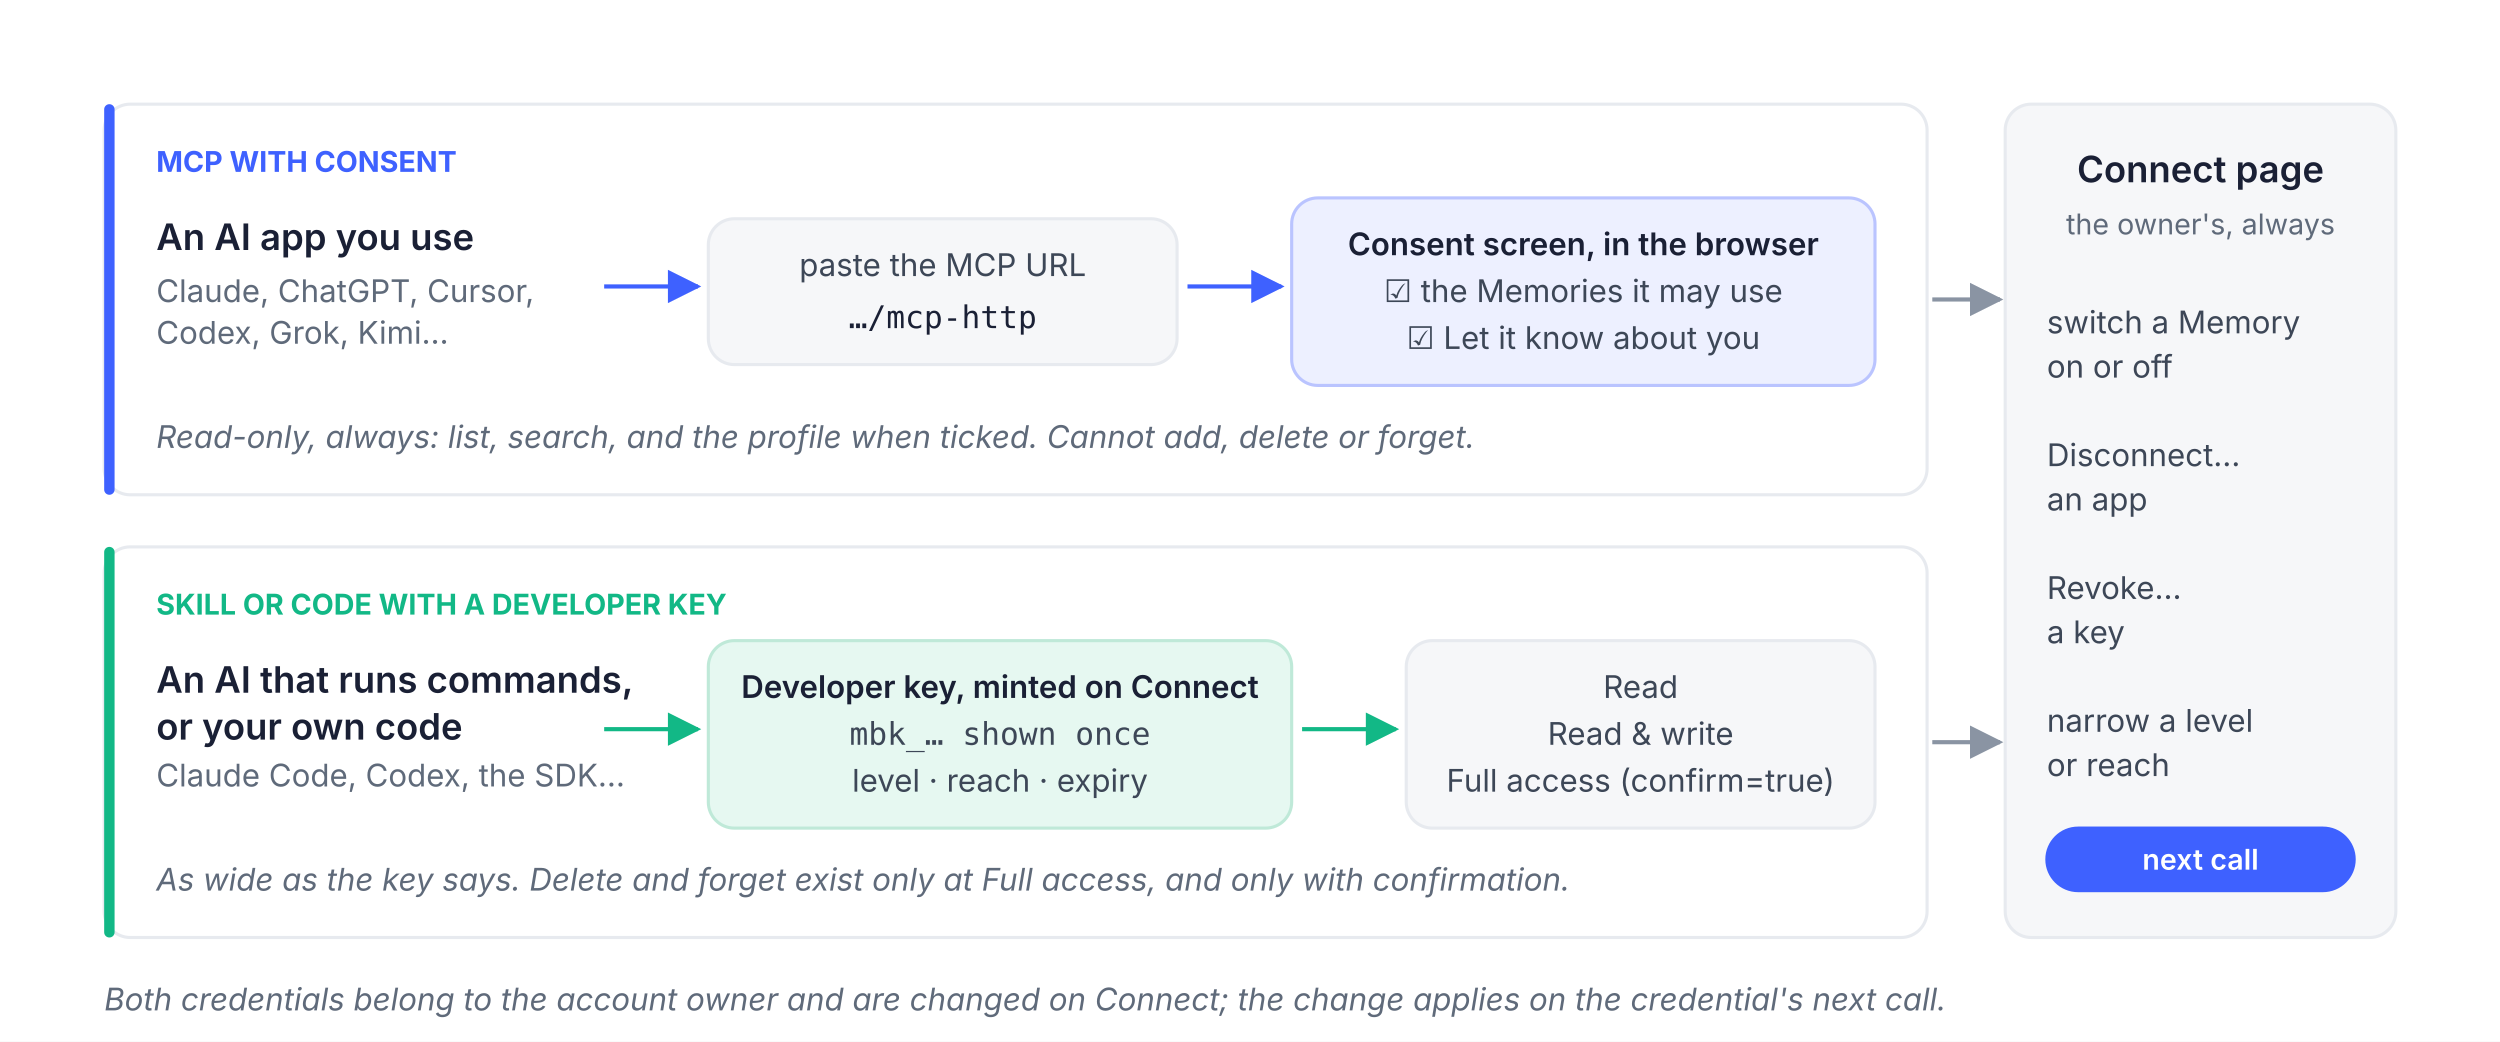
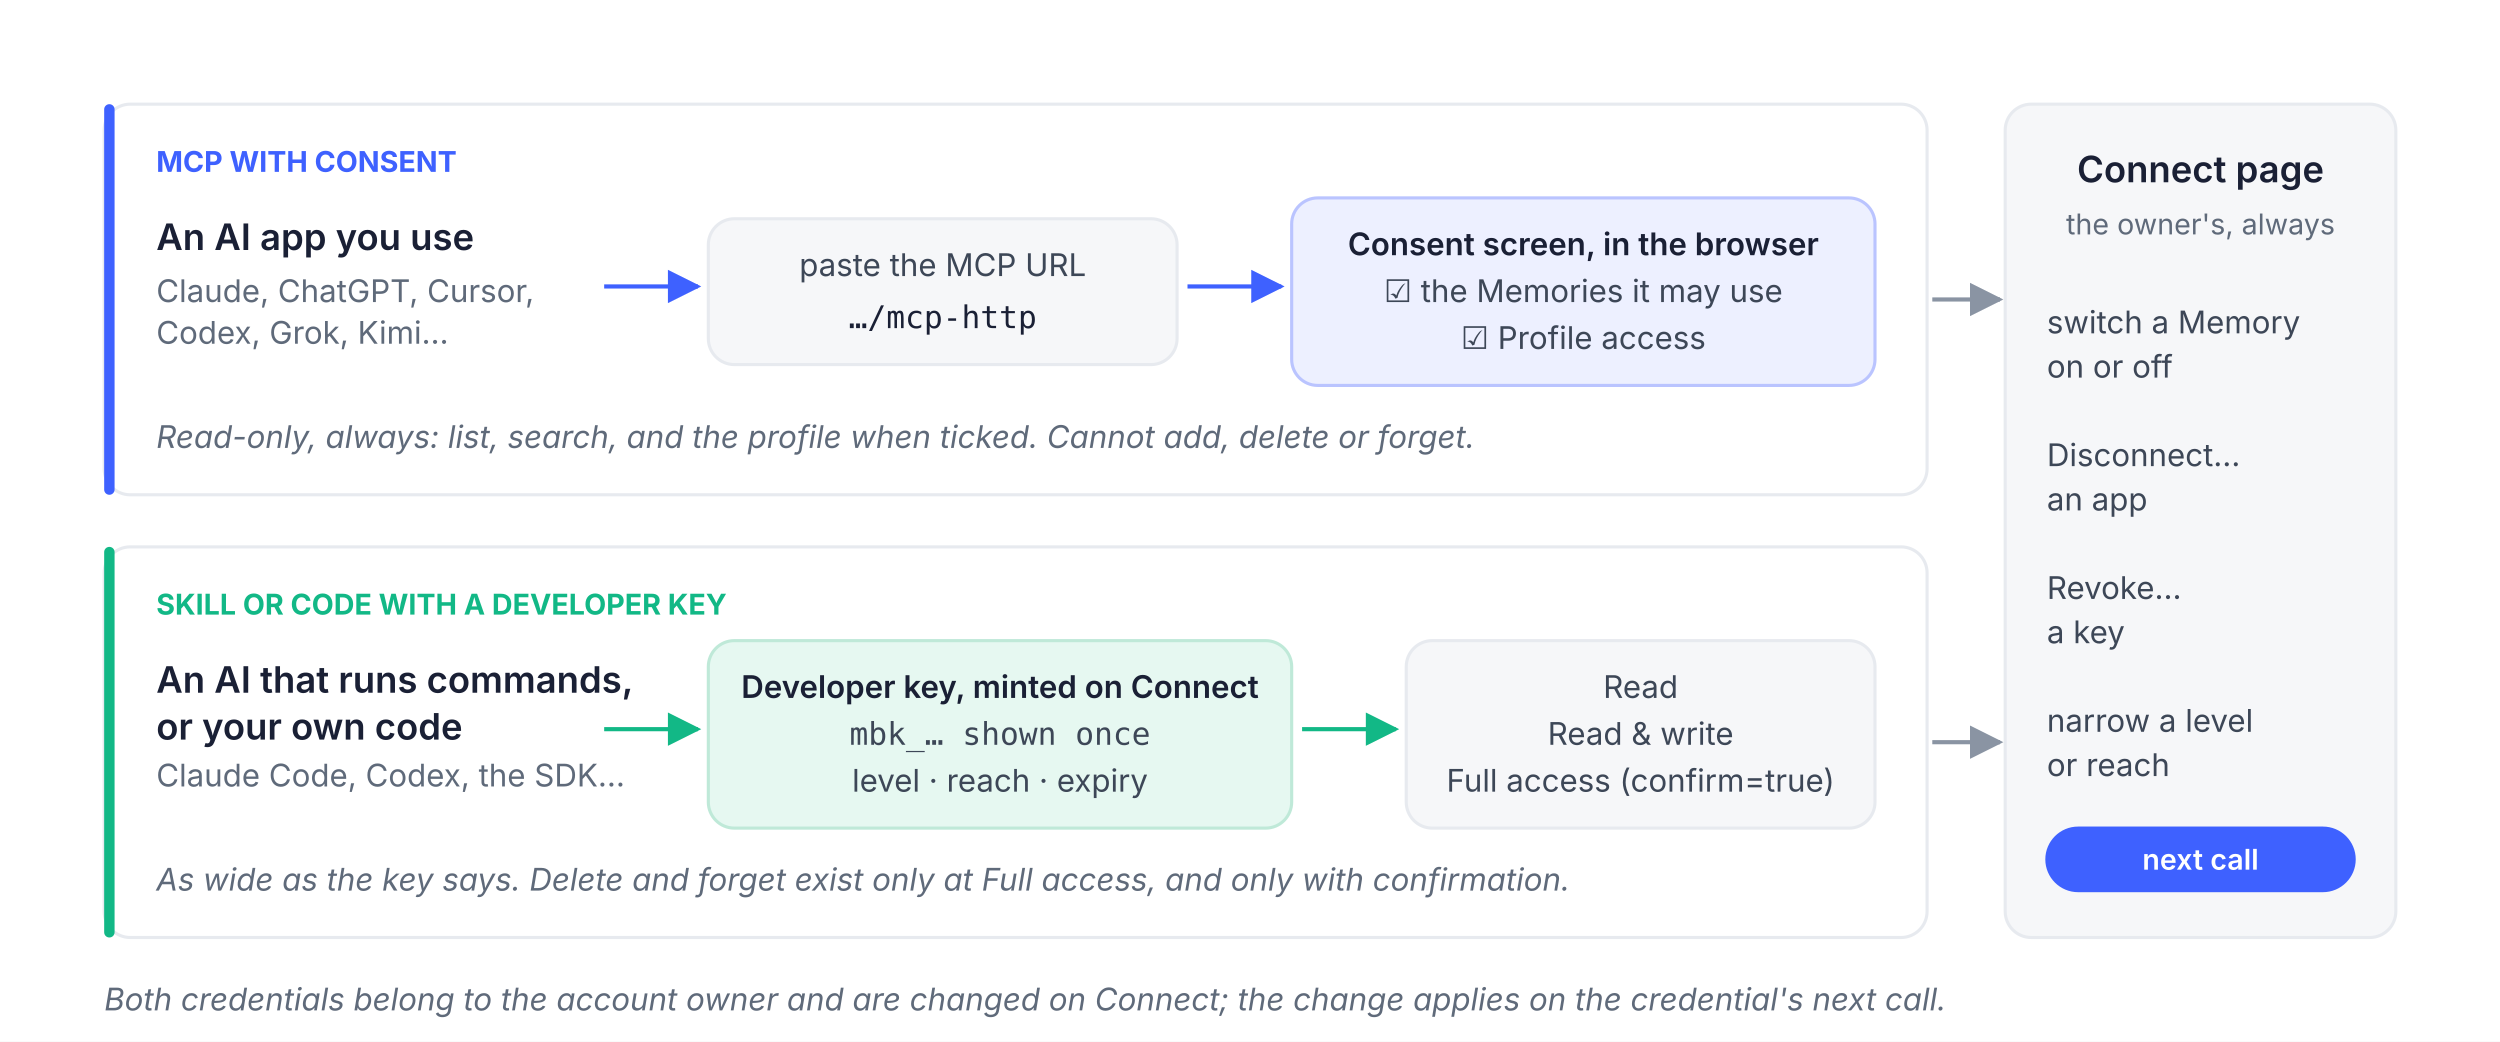
<svg xmlns="http://www.w3.org/2000/svg" viewBox="0 0 960 400" width="960" height="400" role="img" font-family="Inter, 'Noto Sans', 'Helvetica Neue', Arial, sans-serif">
  <defs>
    <marker id="arr-s" viewBox="0 0 10 10" refX="9" refY="5" markerWidth="8" markerHeight="8" orient="auto-start-reverse">
      <path d="M 0 0 L 10 5 L 0 10 z" fill="#8a94a3" />
    </marker>
    <marker id="arr-b" viewBox="0 0 10 10" refX="9" refY="5" markerWidth="8" markerHeight="8" orient="auto-start-reverse">
      <path d="M 0 0 L 10 5 L 0 10 z" fill="#3e61ff" />
    </marker>
    <marker id="arr-g" viewBox="0 0 10 10" refX="9" refY="5" markerWidth="8" markerHeight="8" orient="auto-start-reverse">
      <path d="M 0 0 L 10 5 L 0 10 z" fill="#12b886" />
    </marker>
    <marker id="arr-d" viewBox="0 0 10 10" refX="9" refY="5" markerWidth="8" markerHeight="8" orient="auto-start-reverse">
      <path d="M 0 0 L 10 5 L 0 10 z" fill="#d64545" />
    </marker>
  </defs>
  <rect width="960" height="400" fill="#ffffff" />
  <rect x="40" y="40" width="700" height="150" rx="10" fill="#fff" stroke="#e7eaef" stroke-width="1.2" />
  <rect x="40" y="40" width="4" height="150" rx="2" fill="#3e61ff" />
  <text x="60" y="66" font-family="Inter, 'Noto Sans', 'Helvetica Neue', Arial, sans-serif" font-size="11" font-weight="700" fill="#3e61ff" text-anchor="start">MCP WITH CONSENT</text>
  <text x="60" y="96" font-family="Inter, 'Noto Sans', 'Helvetica Neue', Arial, sans-serif" font-size="14" font-weight="600" fill="#1a2035" text-anchor="start">An AI app you use</text>
  <text x="60" y="116" font-family="Inter, 'Noto Sans', 'Helvetica Neue', Arial, sans-serif" font-size="12" font-weight="400" fill="#5f6a7a" text-anchor="start">Claude, ChatGPT, Cursor,</text>
  <text x="60" y="132" font-family="Inter, 'Noto Sans', 'Helvetica Neue', Arial, sans-serif" font-size="12" font-weight="400" fill="#5f6a7a" text-anchor="start">Codex, Grok, Kimi…</text>
  <path d="M 232 110 L 268 110" fill="none" stroke="#3e61ff" stroke-width="1.6" marker-end="url(#arr-b)" />
  <rect x="272" y="84" width="180" height="56" rx="10" fill="#f6f7f9" stroke="#e7eaef" stroke-width="1.2" />
  <text x="362" y="106" font-family="Inter, 'Noto Sans', 'Helvetica Neue', Arial, sans-serif" font-size="12" font-weight="400" fill="#3d4757" text-anchor="middle">paste the MCP URL</text>
  <text x="362" y="126" font-family="'JetBrains Mono', SFMono-Regular, Menlo, Consolas, monospace" font-size="12" font-weight="400" fill="#1a2035" text-anchor="middle">…/mcp-http</text>
  <path d="M 456 110 L 492 110" fill="none" stroke="#3e61ff" stroke-width="1.6" marker-end="url(#arr-b)" />
  <rect x="496" y="76" width="224" height="72" rx="10" fill="#edf0ff" stroke="#bac4ff" stroke-width="1.2" />
  <text x="608" y="98" font-family="Inter, 'Noto Sans', 'Helvetica Neue', Arial, sans-serif" font-size="12" font-weight="600" fill="#1a2035" text-anchor="middle">Consent screen, in the browser</text>
  <text x="608" y="116" font-family="Inter, 'Noto Sans', 'Helvetica Neue', Arial, sans-serif" font-size="12" font-weight="400" fill="#3d4757" text-anchor="middle">☑ the Memories it may use</text>
-   <text x="608" y="134" font-family="Inter, 'Noto Sans', 'Helvetica Neue', Arial, sans-serif" font-size="12" font-weight="400" fill="#3d4757" text-anchor="middle">☑ Let it know about you</text>
+   <text x="608" y="134" font-family="Inter, 'Noto Sans', 'Helvetica Neue', Arial, sans-serif" font-size="12" font-weight="400" fill="#3d4757" text-anchor="middle">☑ Profile access</text>
  <text x="60" y="172" font-family="Inter, 'Noto Sans', 'Helvetica Neue', Arial, sans-serif" font-size="12" font-weight="400" fill="#5f6a7a" text-anchor="start" font-style="italic">Read-only, always: list, search, and the profile when ticked. Cannot add, delete or forget.</text>
  <rect x="40" y="210" width="700" height="150" rx="10" fill="#fff" stroke="#e7eaef" stroke-width="1.2" />
  <rect x="40" y="210" width="4" height="150" rx="2" fill="#12b886" />
  <text x="60" y="236" font-family="Inter, 'Noto Sans', 'Helvetica Neue', Arial, sans-serif" font-size="11" font-weight="700" fill="#12b886" text-anchor="start">SKILL OR CODE WITH A DEVELOPER KEY</text>
  <text x="60" y="266" font-family="Inter, 'Noto Sans', 'Helvetica Neue', Arial, sans-serif" font-size="14" font-weight="600" fill="#1a2035" text-anchor="start">An AI that runs commands,</text>
  <text x="60" y="284" font-family="Inter, 'Noto Sans', 'Helvetica Neue', Arial, sans-serif" font-size="14" font-weight="600" fill="#1a2035" text-anchor="start">or your own code</text>
  <text x="60" y="302" font-family="Inter, 'Noto Sans', 'Helvetica Neue', Arial, sans-serif" font-size="12" font-weight="400" fill="#5f6a7a" text-anchor="start">Claude Code, Codex, the SDK…</text>
  <path d="M 232 280 L 268 280" fill="none" stroke="#12b886" stroke-width="1.6" marker-end="url(#arr-g)" />
  <rect x="272" y="246" width="224" height="72" rx="10" fill="#e6f8f1" stroke="#bfe9d8" stroke-width="1.2" />
  <text x="384" y="268" font-family="Inter, 'Noto Sans', 'Helvetica Neue', Arial, sans-serif" font-size="12" font-weight="600" fill="#1a2035" text-anchor="middle">Developer key, minted on Connect</text>
  <text x="384" y="286" font-family="'JetBrains Mono', SFMono-Regular, Menlo, Consolas, monospace" font-size="12" font-weight="400" fill="#3d4757" text-anchor="middle">mbk_…  shown once</text>
  <text x="384" y="304" font-family="Inter, 'Noto Sans', 'Helvetica Neue', Arial, sans-serif" font-size="12" font-weight="400" fill="#3d4757" text-anchor="middle">level · reach · expiry</text>
  <path d="M 500 280 L 536 280" fill="none" stroke="#12b886" stroke-width="1.6" marker-end="url(#arr-g)" />
  <rect x="540" y="246" width="180" height="72" rx="10" fill="#f6f7f9" stroke="#e7eaef" stroke-width="1.2" />
  <text x="630" y="268" font-family="Inter, 'Noto Sans', 'Helvetica Neue', Arial, sans-serif" font-size="12" font-weight="400" fill="#3d4757" text-anchor="middle">Read</text>
  <text x="630" y="286" font-family="Inter, 'Noto Sans', 'Helvetica Neue', Arial, sans-serif" font-size="12" font-weight="400" fill="#3d4757" text-anchor="middle">Read &amp; write</text>
  <text x="630" y="304" font-family="Inter, 'Noto Sans', 'Helvetica Neue', Arial, sans-serif" font-size="12" font-weight="400" fill="#3d4757" text-anchor="middle">Full access (confirm=true)</text>
  <text x="60" y="342" font-family="Inter, 'Noto Sans', 'Helvetica Neue', Arial, sans-serif" font-size="12" font-weight="400" fill="#5f6a7a" text-anchor="start" font-style="italic">As wide as the key says. Delete and forget exist only at Full access, and only with confirmation.</text>
  <rect x="770" y="40" width="150" height="320" rx="10" fill="#f6f7f9" stroke="#e7eaef" stroke-width="1.2" />
  <text x="845" y="70" font-family="Inter, 'Noto Sans', 'Helvetica Neue', Arial, sans-serif" font-size="14" font-weight="600" fill="#1a2035" text-anchor="middle">Connect page</text>
  <text x="845" y="90" font-family="Inter, 'Noto Sans', 'Helvetica Neue', Arial, sans-serif" font-size="11" font-weight="400" fill="#5f6a7a" text-anchor="middle">the owner's, always</text>
  <text x="786" y="128" font-family="Inter, 'Noto Sans', 'Helvetica Neue', Arial, sans-serif" font-size="12" font-weight="400" fill="#3d4757" text-anchor="start">switch a Memory</text>
  <text x="786" y="145" font-family="Inter, 'Noto Sans', 'Helvetica Neue', Arial, sans-serif" font-size="12" font-weight="400" fill="#3d4757" text-anchor="start">on or off</text>
  <text x="786" y="162" font-family="Inter, 'Noto Sans', 'Helvetica Neue', Arial, sans-serif" font-size="12" font-weight="400" fill="#3d4757" text-anchor="start" />
  <text x="786" y="179" font-family="Inter, 'Noto Sans', 'Helvetica Neue', Arial, sans-serif" font-size="12" font-weight="400" fill="#3d4757" text-anchor="start">Disconnect…</text>
  <text x="786" y="196" font-family="Inter, 'Noto Sans', 'Helvetica Neue', Arial, sans-serif" font-size="12" font-weight="400" fill="#3d4757" text-anchor="start">an app</text>
  <text x="786" y="213" font-family="Inter, 'Noto Sans', 'Helvetica Neue', Arial, sans-serif" font-size="12" font-weight="400" fill="#3d4757" text-anchor="start" />
  <text x="786" y="230" font-family="Inter, 'Noto Sans', 'Helvetica Neue', Arial, sans-serif" font-size="12" font-weight="400" fill="#3d4757" text-anchor="start">Revoke…</text>
  <text x="786" y="247" font-family="Inter, 'Noto Sans', 'Helvetica Neue', Arial, sans-serif" font-size="12" font-weight="400" fill="#3d4757" text-anchor="start">a key</text>
  <text x="786" y="264" font-family="Inter, 'Noto Sans', 'Helvetica Neue', Arial, sans-serif" font-size="12" font-weight="400" fill="#3d4757" text-anchor="start" />
  <text x="786" y="281" font-family="Inter, 'Noto Sans', 'Helvetica Neue', Arial, sans-serif" font-size="12" font-weight="400" fill="#3d4757" text-anchor="start">narrow a level</text>
  <text x="786" y="298" font-family="Inter, 'Noto Sans', 'Helvetica Neue', Arial, sans-serif" font-size="12" font-weight="400" fill="#3d4757" text-anchor="start">or reach</text>
  <rect x="786" y="318" width="118" height="24" rx="12.0" fill="#3e61ff" stroke="#3e61ff" stroke-width="1.2" />
  <text x="845.0" y="333.96" font-family="Inter, 'Noto Sans', 'Helvetica Neue', Arial, sans-serif" font-size="11" font-weight="600" fill="#fff" text-anchor="middle">next call</text>
  <path d="M 742 115 L 768 115" fill="none" stroke="#8a94a3" stroke-width="1.6" marker-end="url(#arr-s)" />
  <path d="M 742 285 L 768 285" fill="none" stroke="#8a94a3" stroke-width="1.6" marker-end="url(#arr-s)" />
  <text x="40" y="388" font-family="Inter, 'Noto Sans', 'Helvetica Neue', Arial, sans-serif" font-size="12" font-weight="400" fill="#5f6a7a" text-anchor="start" font-style="italic">Both credentials belong to the account owner and are changed on Connect; the change applies on the credential's next call.</text>
</svg>
